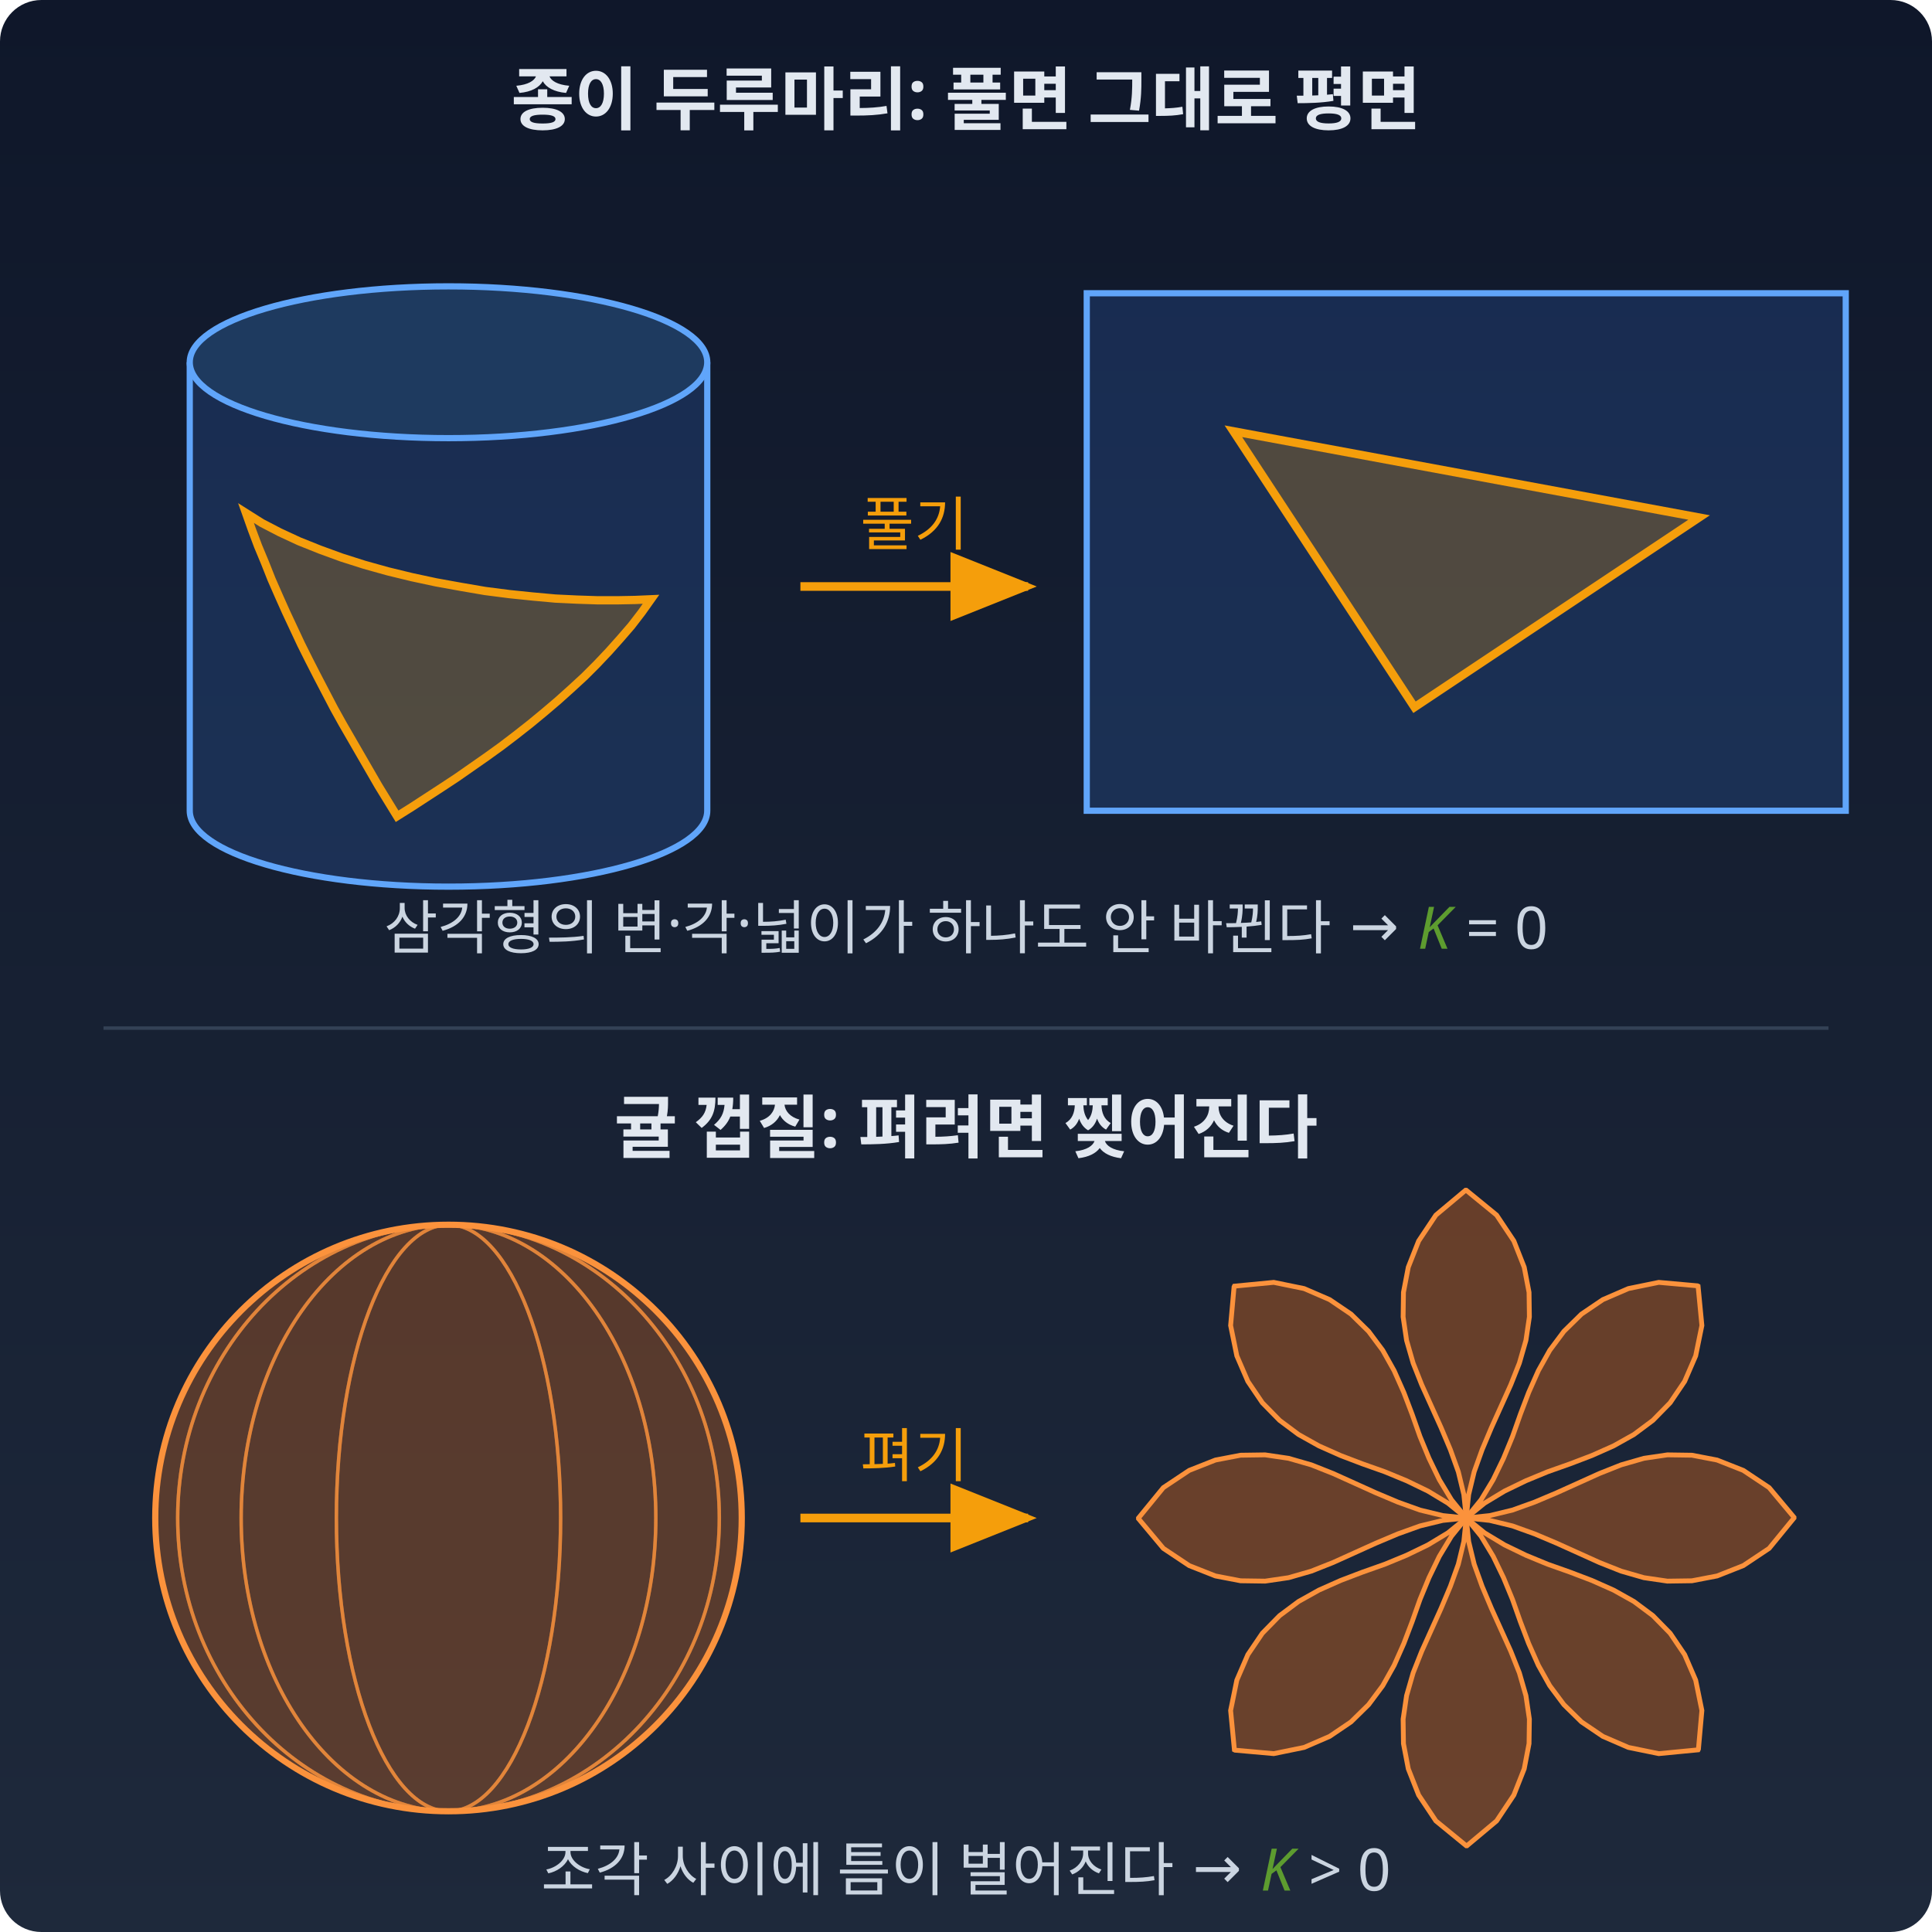
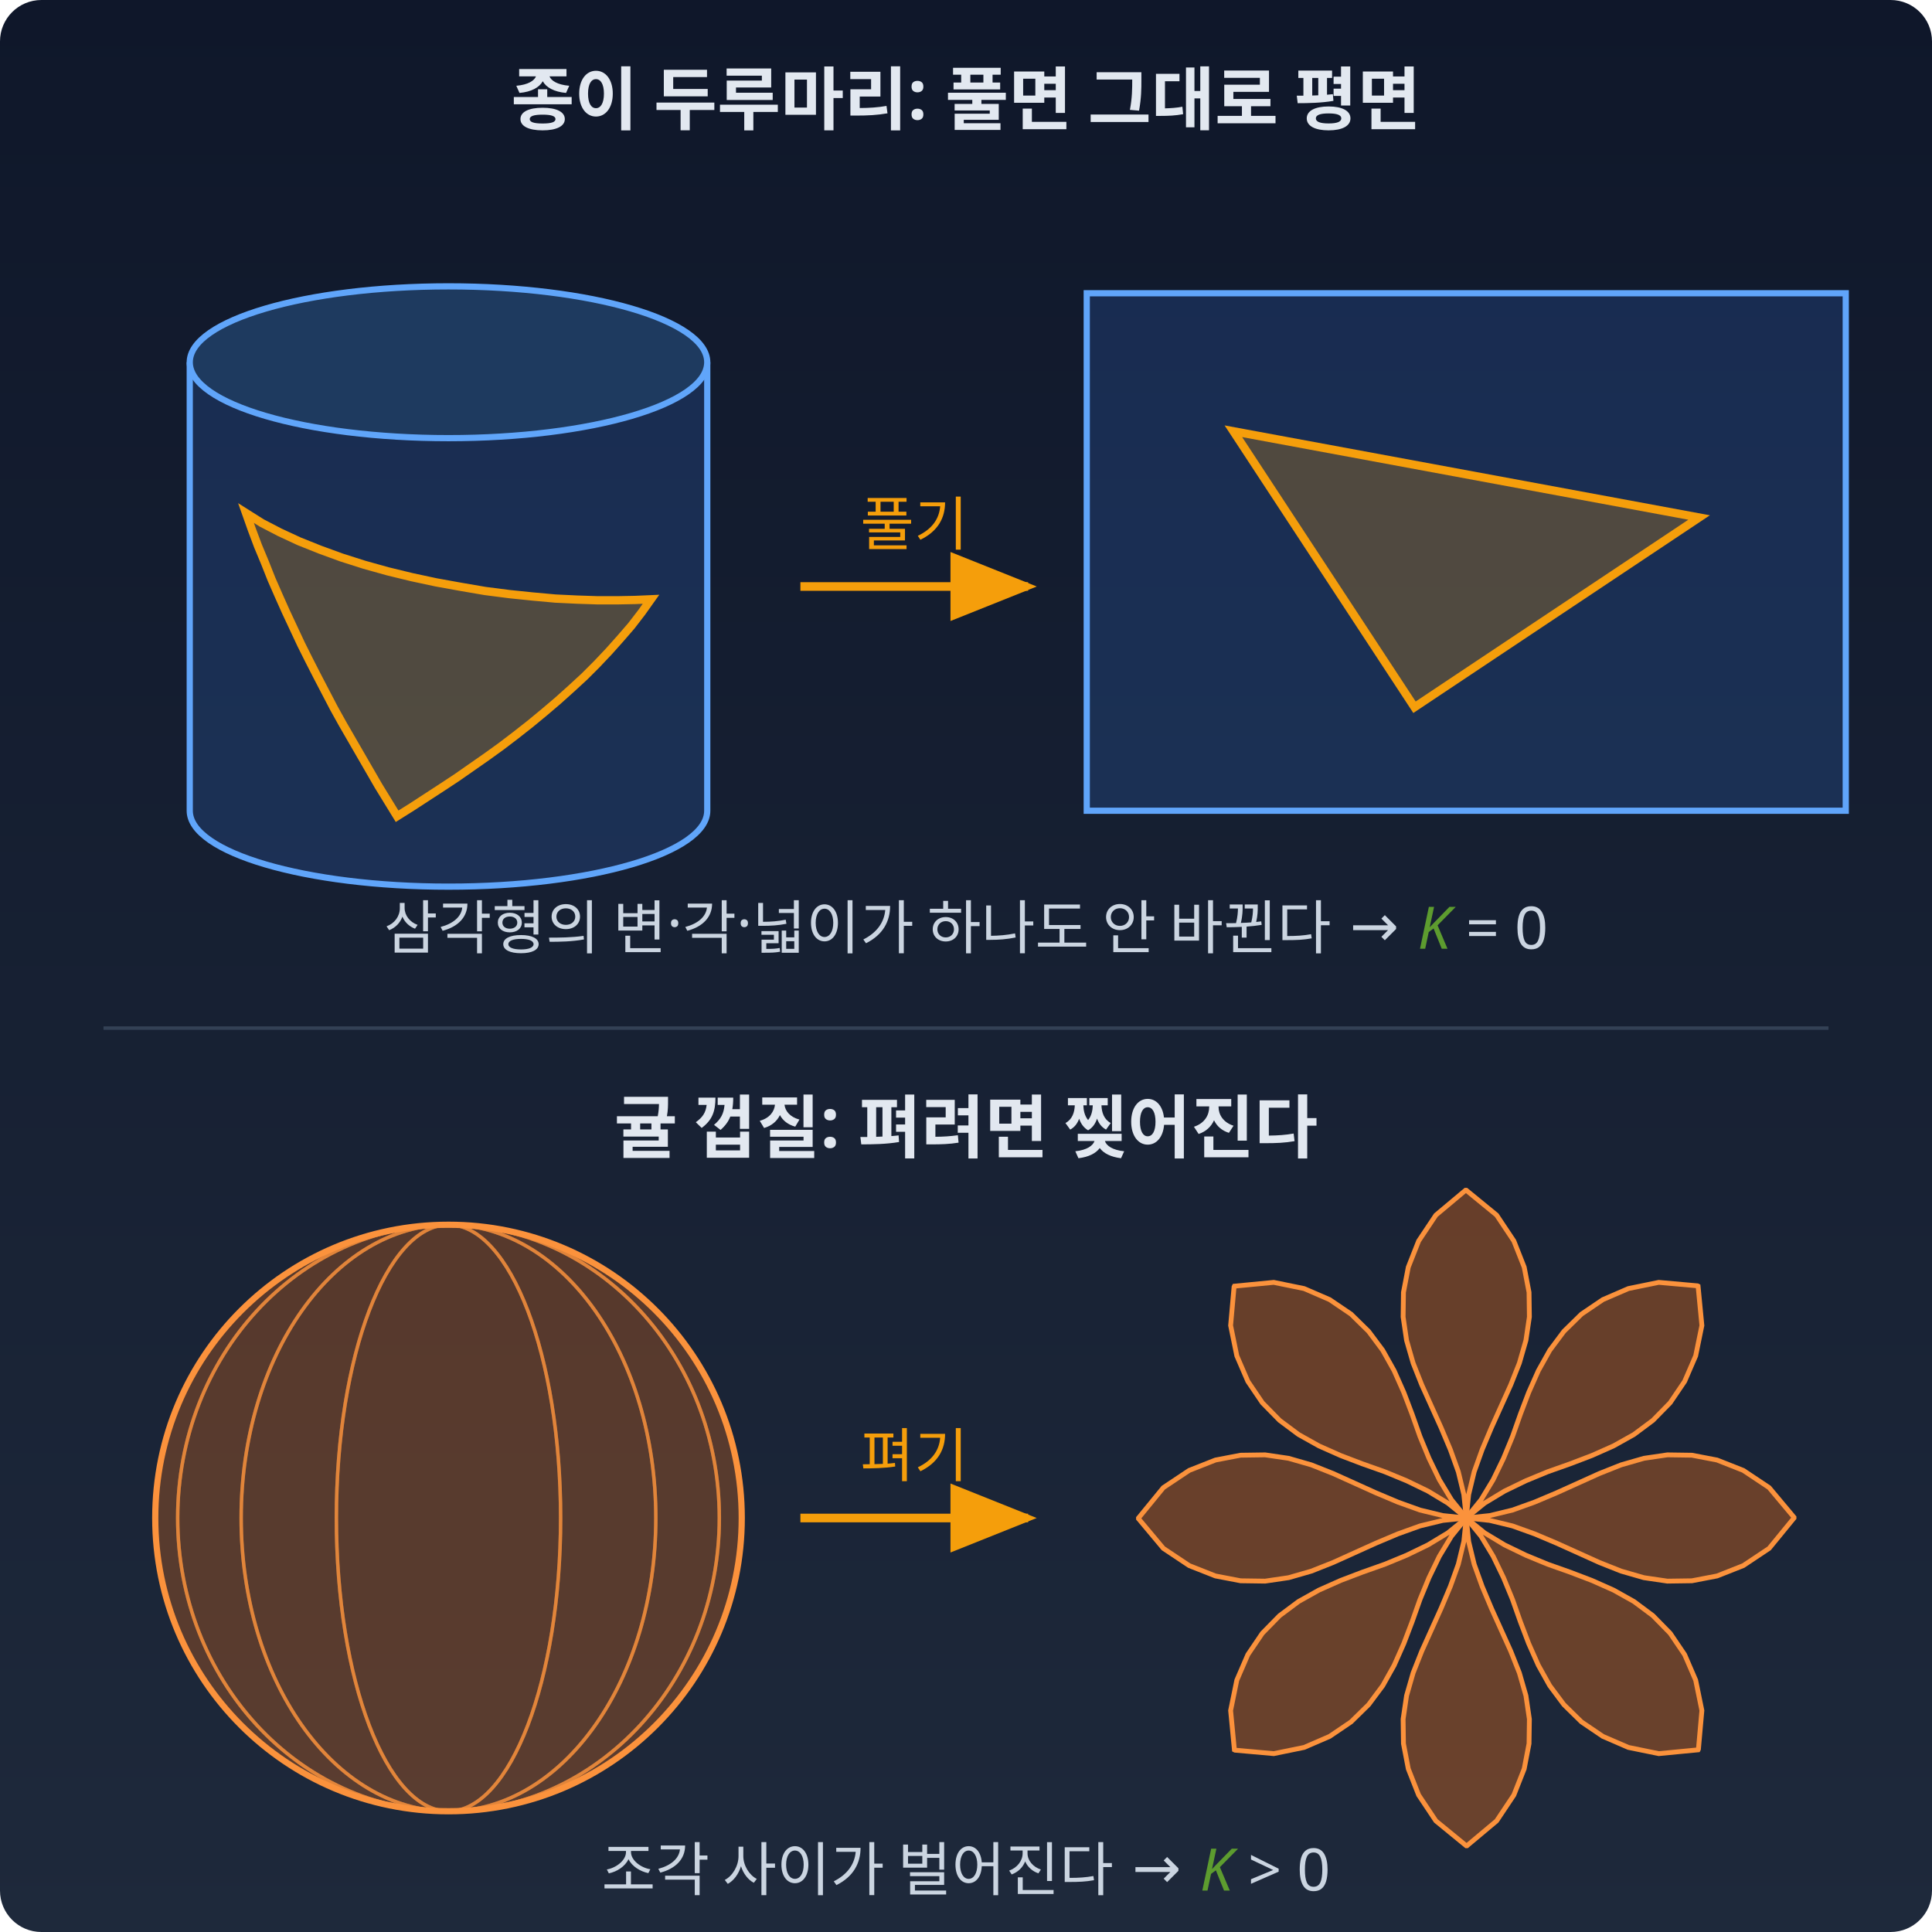
<svg xmlns="http://www.w3.org/2000/svg" viewBox="0 0 560 560" font-family="'Noto Sans KR', sans-serif">
  <defs>
    <linearGradient id="bg8c" x1="0" y1="0" x2="0" y2="1">
      <stop offset="0%" stop-color="#0f172a" />
      <stop offset="100%" stop-color="#1e293b" />
    </linearGradient>
    <marker id="bg8ca" markerWidth="10" markerHeight="8" refX="9" refY="4" orient="auto">
      <path d="M0 0 L10 4 L0 8 z" fill="#f59e0b" />
    </marker>
  </defs>
  <rect width="560" height="560" fill="url(#bg8c)" rx="12" />
  <text x="280" y="36" fill="#e2e8f0" font-size="20" text-anchor="middle" font-weight="600">종이 두루마리: 풀면 그대로 평면</text>
  <path d="M55 105 L55 235 A75 22 0 0 0 205 235 L205 105 " fill="#3b82f6" fill-opacity="0.18" stroke="#60a5fa" stroke-width="1.8" />
  <ellipse cx="130" cy="105" rx="75" ry="22" fill="#1e3a5f" stroke="#60a5fa" stroke-width="1.8" />
  <polygon points="71.3,148.7 75.9,151.6 81.1,154.3 86.7,156.9 92.7,159.3 99.0,161.6 105.6,163.7 112.4,165.6 119.4,167.3 126.4,168.8 133.6,170.1 140.6,171.3 147.6,172.2 154.4,172.9 161.0,173.5 167.3,173.8 173.3,174.0 178.9,174.0 184.1,173.9 188.7,173.7 188.7,173.7 186.0,177.5 183.0,181.4 179.8,185.1 176.5,188.8 173.0,192.5 169.4,196.1 165.6,199.6 161.7,203.1 157.7,206.5 153.7,209.8 149.5,213.1 145.3,216.3 141.0,219.4 136.7,222.4 132.4,225.4 128.0,228.3 123.7,231.1 119.4,233.9 115.1,236.6 115.1,236.6 112.4,232.2 109.7,227.8 107.1,223.3 104.5,218.8 101.9,214.3 99.3,209.8 96.8,205.3 94.4,200.7 92.0,196.1 89.6,191.4 87.3,186.8 85.1,182.1 82.9,177.4 80.8,172.7 78.7,167.9 76.8,163.1 74.8,158.3 73.0,153.5 71.3,148.7" fill="#f59e0b" fill-opacity="0.25" stroke="#f59e0b" stroke-width="2.4" />
  <line x1="232" y1="170" x2="298" y2="170" stroke="#f59e0b" stroke-width="2.5" marker-end="url(#bg8ca)" />
  <text x="265" y="158" fill="#f59e0b" font-size="17" text-anchor="middle">풀기</text>
  <rect x="315" y="85" width="220" height="150" fill="#3b82f6" fill-opacity="0.18" stroke="#60a5fa" stroke-width="1.8" />
  <polygon points="357.5,125.0 492.5,150.0 410.0,205.0" fill="#f59e0b" fill-opacity="0.25" stroke="#f59e0b" stroke-width="2.4" />
  <text x="280" y="275" fill="#cbd5e1" font-size="17" text-anchor="middle">삼각형의 변·각·넓이가 하나도 안 바뀐다 → <tspan fill="#5d9c2f" font-style="italic">K</tspan> = 0</text>
  <line x1="30" y1="298" x2="530" y2="298" stroke="#334155" />
  <text x="280" y="334" fill="#e2e8f0" font-size="20" text-anchor="middle" font-weight="600">귤 껍질: 펴려면 찢어진다</text>
  <circle cx="130" cy="440" r="85" fill="#f97316" fill-opacity="0.28" stroke="#fb923c" stroke-width="1.8" />
  <ellipse cx="130" cy="440" rx="78.5" ry="85" fill="none" stroke="#fb923c" stroke-width="1" opacity="0.6" />
  <ellipse cx="130" cy="440" rx="60.1" ry="85" fill="none" stroke="#fb923c" stroke-width="1" opacity="0.6" />
  <ellipse cx="130" cy="440" rx="32.5" ry="85" fill="none" stroke="#fb923c" stroke-width="1" opacity="0.6" />
  <ellipse cx="130" cy="440" rx="0.0" ry="85" fill="none" stroke="#fb923c" stroke-width="1" opacity="0.6" />
  <ellipse cx="130" cy="440" rx="32.5" ry="85" fill="none" stroke="#fb923c" stroke-width="1" opacity="0.6" />
  <ellipse cx="130" cy="440" rx="60.1" ry="85" fill="none" stroke="#fb923c" stroke-width="1" opacity="0.6" />
  <ellipse cx="130" cy="440" rx="78.5" ry="85" fill="none" stroke="#fb923c" stroke-width="1" opacity="0.6" />
  <line x1="232" y1="440" x2="298" y2="440" stroke="#f59e0b" stroke-width="2.5" marker-end="url(#bg8ca)" />
  <text x="265" y="428" fill="#f59e0b" font-size="17" text-anchor="middle">펴기</text>
  <polygon points="425.0,440.0 431.8,440.7 438.4,442.3 444.8,444.6 451.2,447.3 457.4,450.1 463.6,452.9 469.9,455.4 476.5,457.3 483.3,458.3 490.4,458.2 497.7,456.8 505.3,453.8 512.8,448.8 520.0,440.0 520.0,439.8 512.8,431.2 505.3,426.2 497.7,423.2 490.4,421.8 483.3,421.7 476.5,422.7 469.9,424.6 463.6,427.1 457.4,429.9 451.2,432.7 444.8,435.4 438.4,437.7 431.8,439.3 425.0,440.0" fill="#f97316" fill-opacity="0.35" stroke="#fb923c" stroke-width="1.4" />
  <polygon points="425.0,440.0 429.3,445.3 432.8,451.1 435.8,457.3 438.4,463.6 440.7,470.1 443.1,476.4 445.9,482.7 449.2,488.6 453.3,494.1 458.4,499.1 464.6,503.3 472.0,506.5 480.8,508.3 492.2,507.2 492.3,507.0 493.3,495.8 491.5,487.0 488.3,479.6 484.1,473.4 479.1,468.3 473.6,464.2 467.7,460.9 461.4,458.1 455.1,455.7 448.6,453.4 442.3,450.8 436.1,447.8 430.3,444.3 425.0,440.0" fill="#f97316" fill-opacity="0.35" stroke="#fb923c" stroke-width="1.4" />
  <polygon points="425.0,440.0 424.3,446.8 422.7,453.4 420.4,459.8 417.7,466.2 414.9,472.4 412.1,478.6 409.6,484.9 407.7,491.5 406.7,498.3 406.8,505.4 408.2,512.7 411.2,520.3 416.2,527.8 425.0,535.0 425.2,535.0 433.8,527.8 438.8,520.3 441.8,512.7 443.2,505.4 443.3,498.3 442.3,491.5 440.4,484.9 437.9,478.6 435.1,472.4 432.3,466.2 429.6,459.8 427.3,453.4 425.7,446.8 425.0,440.0" fill="#f97316" fill-opacity="0.35" stroke="#fb923c" stroke-width="1.4" />
  <polygon points="425.0,440.0 419.7,444.3 413.9,447.8 407.7,450.8 401.4,453.4 394.9,455.7 388.6,458.1 382.3,460.9 376.4,464.2 370.9,468.3 365.9,473.4 361.7,479.6 358.5,487.0 356.7,495.8 357.8,507.2 358.0,507.3 369.2,508.3 378.0,506.5 385.4,503.3 391.6,499.1 396.7,494.1 400.8,488.6 404.1,482.7 406.9,476.4 409.3,470.1 411.6,463.6 414.2,457.3 417.2,451.1 420.7,445.3 425.0,440.0" fill="#f97316" fill-opacity="0.35" stroke="#fb923c" stroke-width="1.4" />
  <polygon points="425.0,440.0 418.2,439.3 411.6,437.7 405.2,435.4 398.8,432.7 392.6,429.9 386.4,427.1 380.1,424.6 373.5,422.7 366.7,421.7 359.6,421.8 352.3,423.2 344.7,426.2 337.2,431.2 330.0,440.0 330.0,440.2 337.2,448.8 344.7,453.8 352.3,456.8 359.6,458.2 366.7,458.3 373.5,457.3 380.1,455.4 386.4,452.9 392.6,450.1 398.8,447.3 405.2,444.6 411.6,442.3 418.2,440.7 425.0,440.0" fill="#f97316" fill-opacity="0.35" stroke="#fb923c" stroke-width="1.4" />
  <polygon points="425.0,440.0 420.7,434.7 417.2,428.9 414.2,422.7 411.6,416.4 409.3,409.9 406.9,403.6 404.1,397.3 400.8,391.4 396.7,385.9 391.6,380.9 385.4,376.7 378.0,373.5 369.2,371.7 357.8,372.8 357.7,373.0 356.7,384.2 358.5,393.0 361.7,400.4 365.9,406.6 370.9,411.7 376.4,415.8 382.3,419.1 388.6,421.9 394.9,424.3 401.4,426.6 407.7,429.2 413.9,432.2 419.7,435.7 425.0,440.0" fill="#f97316" fill-opacity="0.35" stroke="#fb923c" stroke-width="1.4" />
  <polygon points="425.0,440.0 425.7,433.2 427.3,426.6 429.6,420.2 432.3,413.8 435.1,407.6 437.9,401.4 440.4,395.1 442.3,388.5 443.3,381.7 443.2,374.6 441.8,367.3 438.8,359.7 433.8,352.2 425.0,345.0 424.8,345.0 416.2,352.2 411.2,359.7 408.2,367.3 406.8,374.6 406.7,381.7 407.7,388.5 409.6,395.1 412.1,401.4 414.9,407.6 417.7,413.8 420.4,420.2 422.7,426.6 424.3,433.2 425.0,440.0" fill="#f97316" fill-opacity="0.35" stroke="#fb923c" stroke-width="1.4" />
  <polygon points="425.0,440.0 430.3,435.7 436.1,432.2 442.3,429.2 448.6,426.6 455.1,424.3 461.4,421.9 467.7,419.1 473.6,415.8 479.1,411.7 484.1,406.6 488.3,400.4 491.5,393.0 493.3,384.2 492.2,372.8 492.0,372.7 480.8,371.7 472.0,373.5 464.6,376.7 458.4,380.9 453.3,385.9 449.2,391.4 445.9,397.3 443.1,403.6 440.7,409.9 438.4,416.4 435.8,422.7 432.8,428.9 429.3,434.7 425.0,440.0" fill="#f97316" fill-opacity="0.35" stroke="#fb923c" stroke-width="1.4" />
-   <text x="280" y="548" fill="#cbd5e1" font-size="17" text-anchor="middle">조각 사이에 틈이 벌어진다 → <tspan fill="#5d9c2f" font-style="italic">K</tspan> &gt; 0</text>
+   <text x="280" y="548" fill="#cbd5e1" font-size="17" text-anchor="middle">조각 사이가 벌어진다 → <tspan fill="#5d9c2f" font-style="italic">K</tspan> &gt; 0</text>
</svg>
